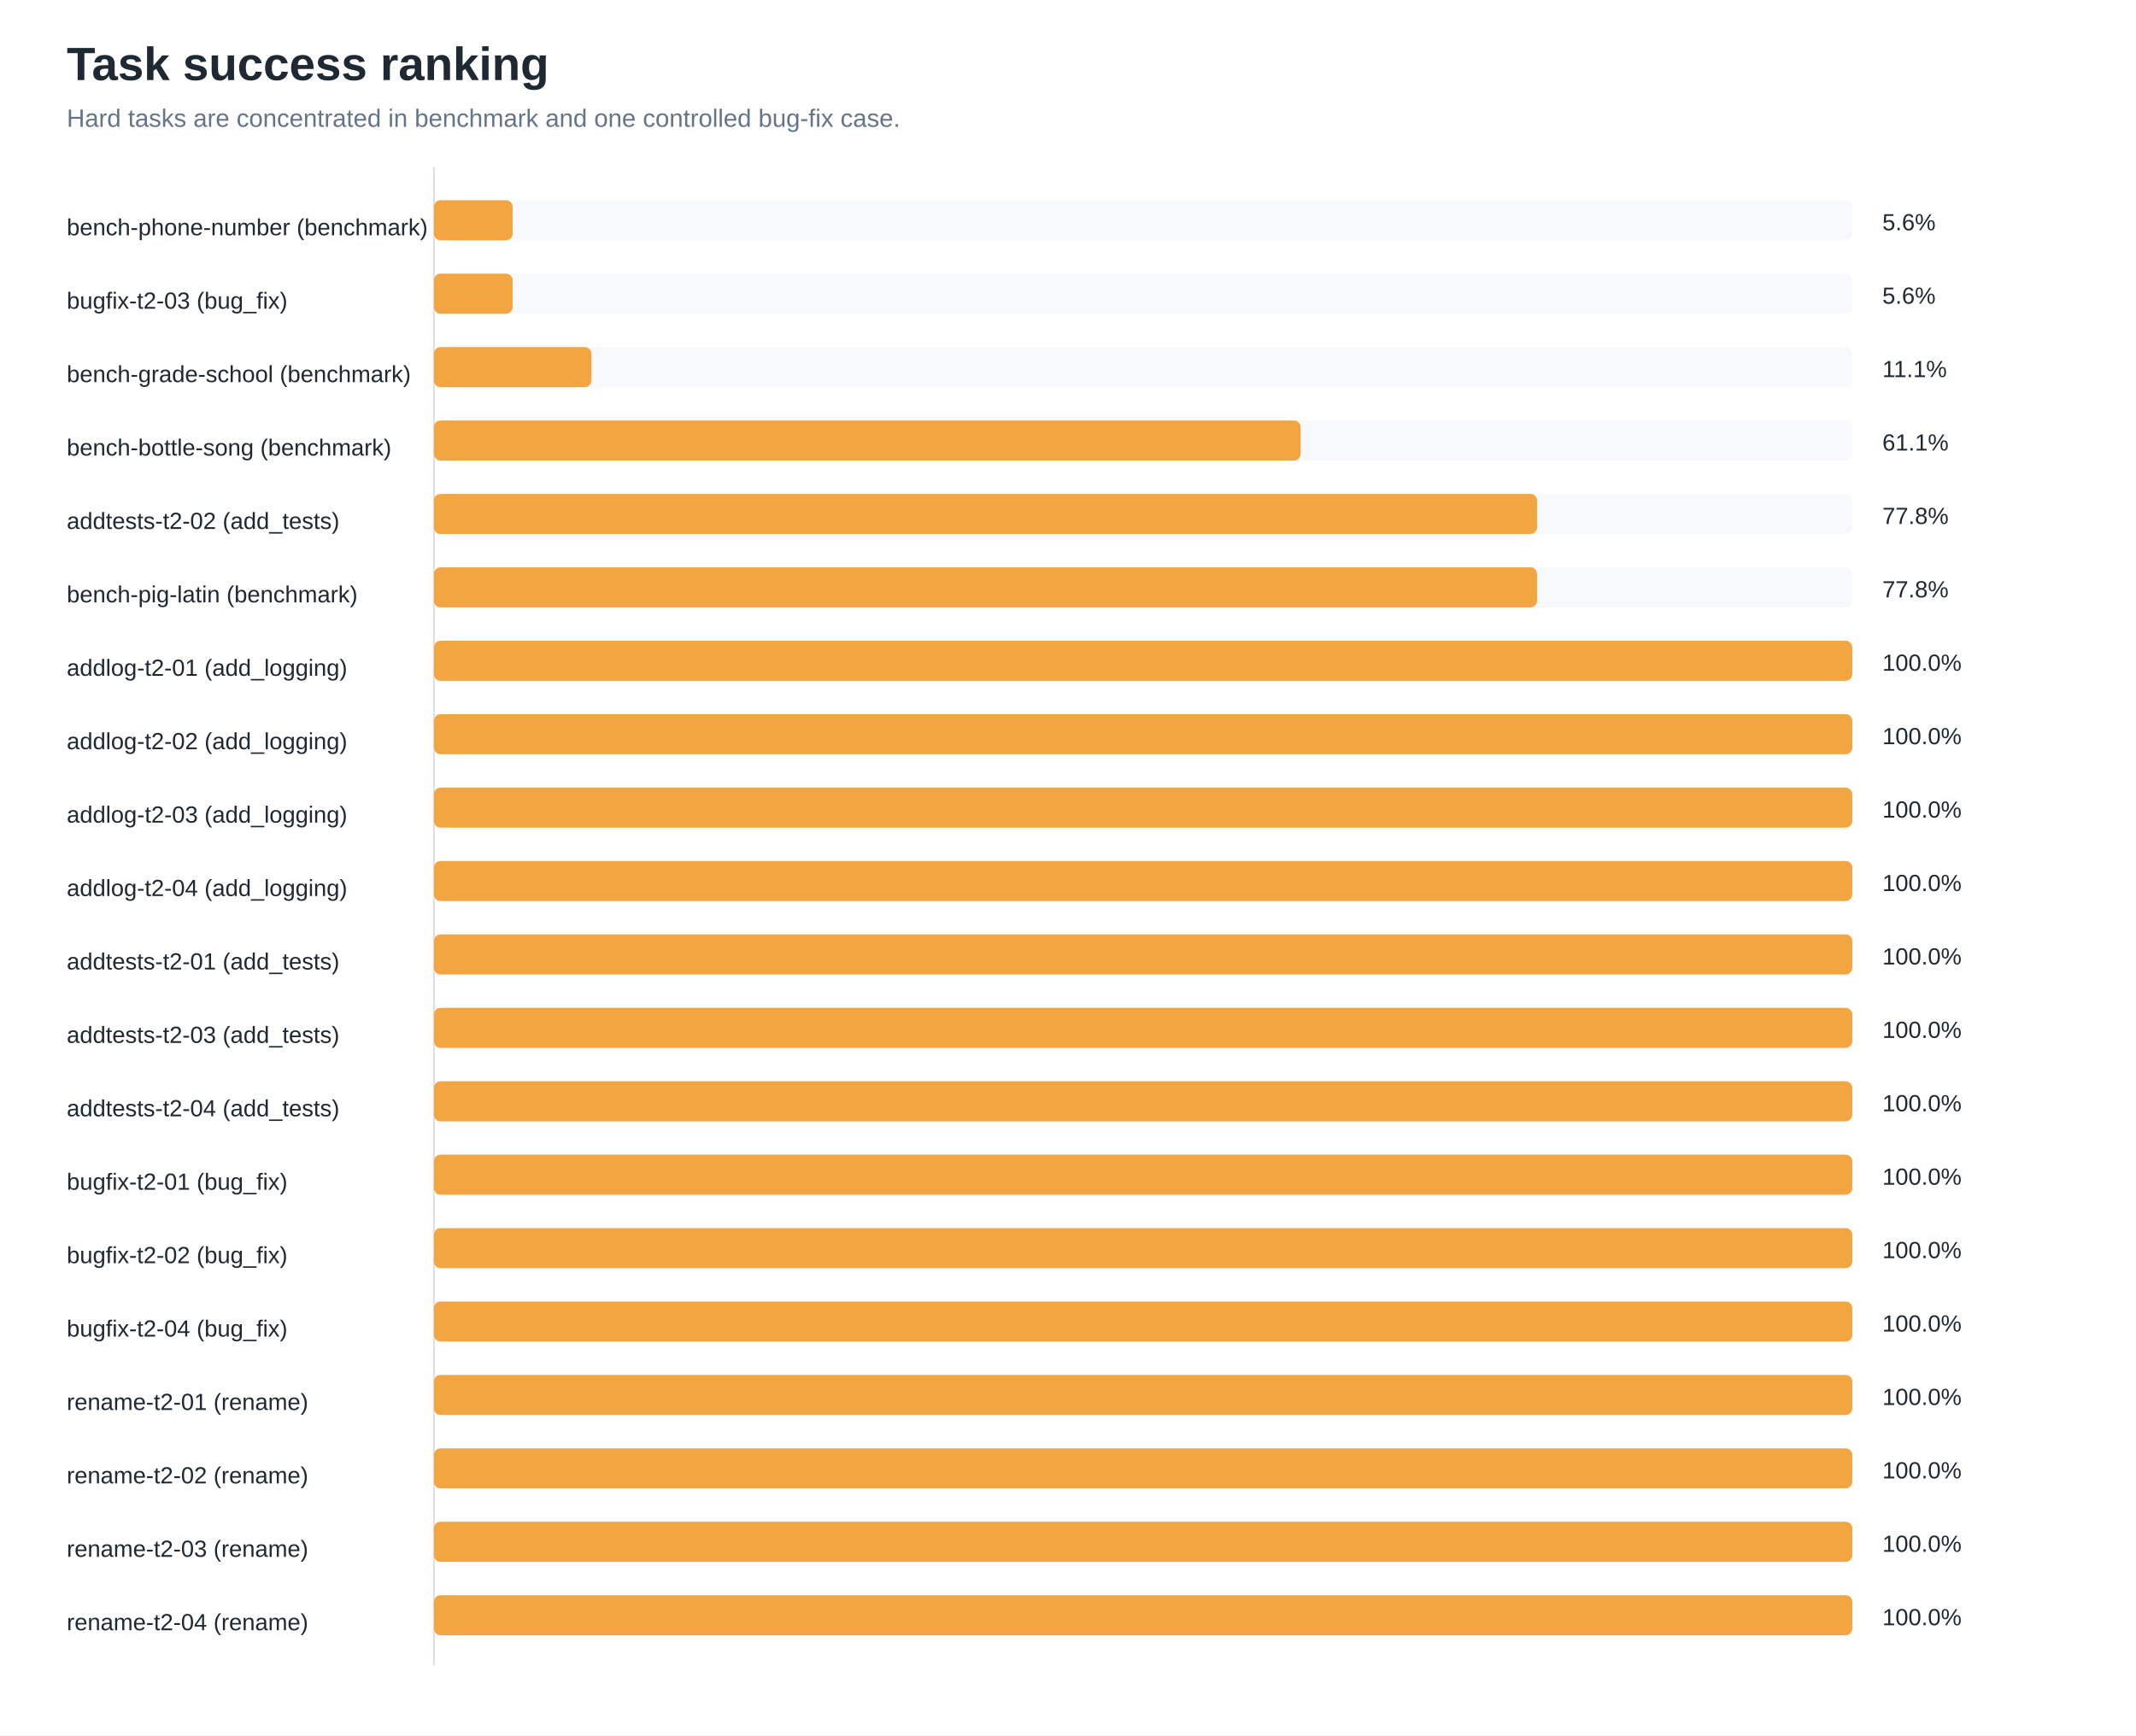
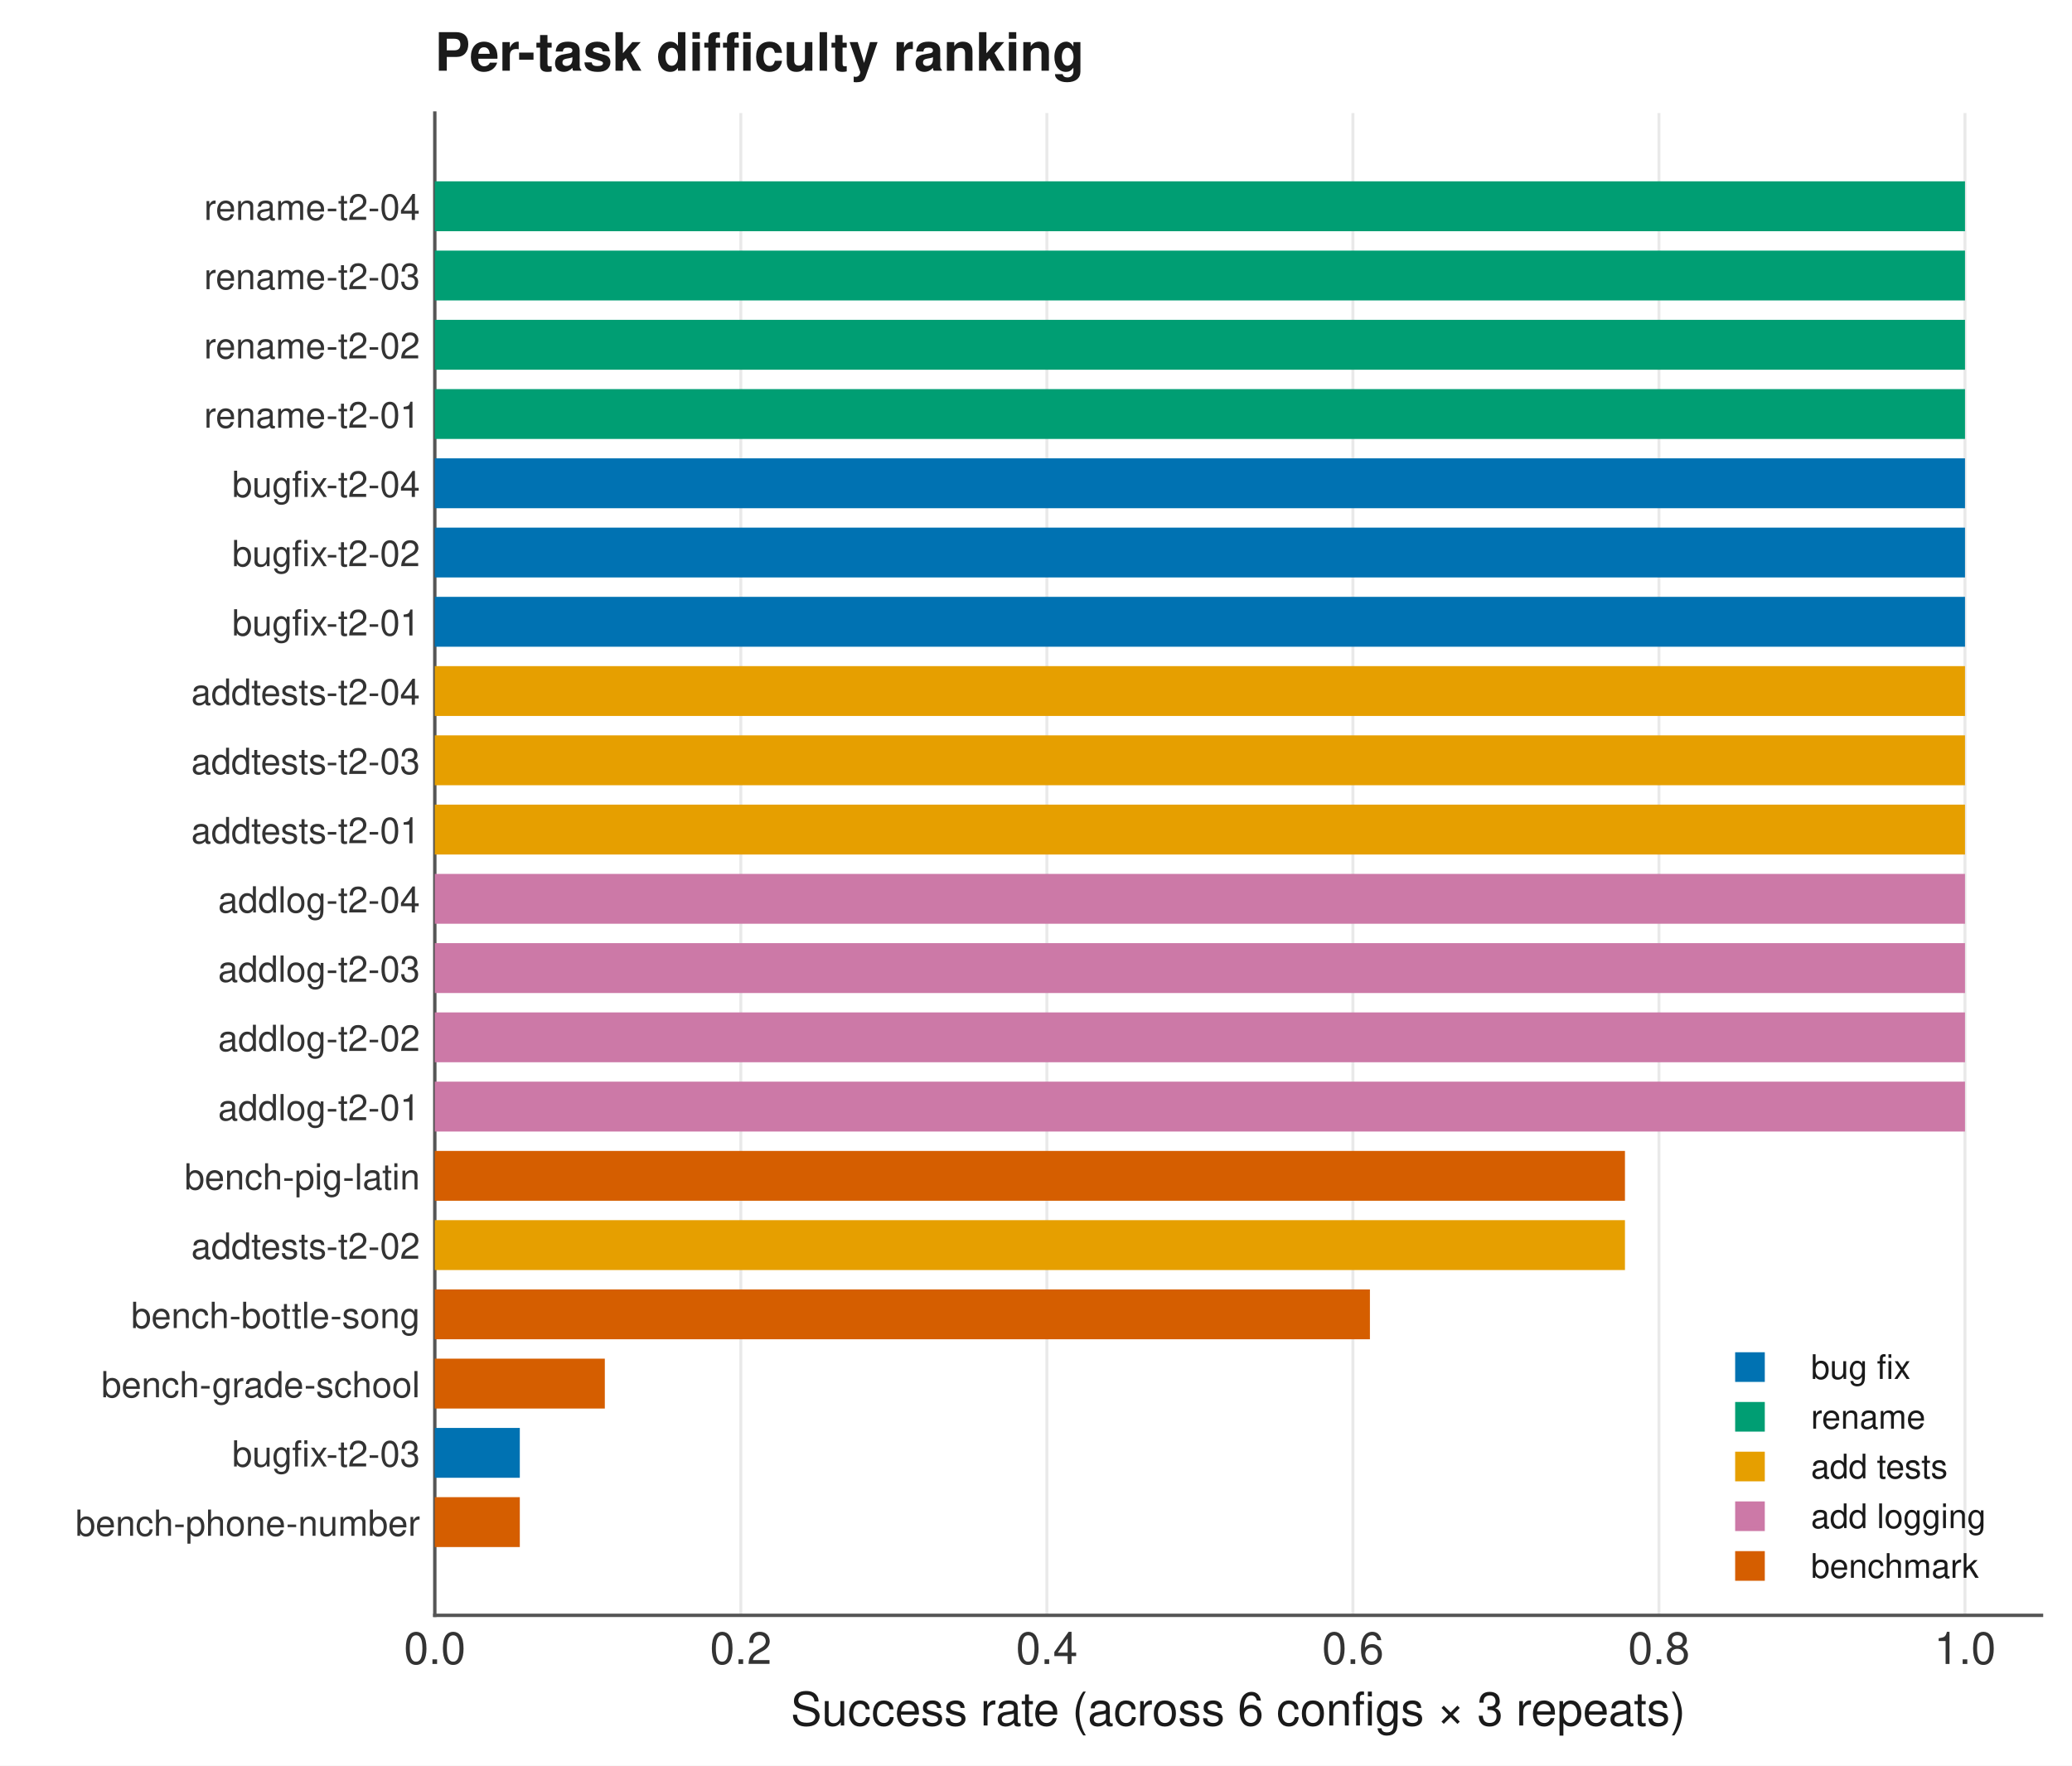
- <svg xmlns="http://www.w3.org/2000/svg" width="1280" height="1040" viewBox="0 0 1280 1040">
-   <rect width="1280" height="1040" fill="#ffffff" />
-   <style>
-   text { font-family: Arial, Helvetica, sans-serif; fill: #1f2933; }
-   .title { font-size: 28px; font-weight: 700; }
-   .subtitle { font-size: 15px; fill: #64748b; }
-   .label { font-size: 14px; }
-   .small { font-size: 12px; fill: #64748b; }
-   .axis { stroke: #d7dee8; stroke-width: 1; }
- </style>
-   <text x="40.0" y="48.0" class="title" text-anchor="start">Task success ranking</text>
-   <text x="40.0" y="76.0" class="subtitle" text-anchor="start">Hard tasks are concentrated in benchmark and one controlled bug-fix case.</text>
-   <line x1="260" y1="100" x2="260" y2="998" class="axis" />
-   <text x="40.0" y="141.0" class="label" text-anchor="start">bench-phone-number (benchmark)</text>
-   <rect x="260" y="120" width="850" height="24" fill="#f7f9fc" rx="4" />
-   <rect x="260" y="120" width="47.2" height="24" fill="#f2a541" rx="4" />
-   <text x="1128.0" y="138.0" class="label" text-anchor="start">5.6%</text>
-   <text x="40.0" y="185.0" class="label" text-anchor="start">bugfix-t2-03 (bug_fix)</text>
-   <rect x="260" y="164" width="850" height="24" fill="#f7f9fc" rx="4" />
-   <rect x="260" y="164" width="47.2" height="24" fill="#f2a541" rx="4" />
-   <text x="1128.0" y="182.0" class="label" text-anchor="start">5.6%</text>
-   <text x="40.0" y="229.0" class="label" text-anchor="start">bench-grade-school (benchmark)</text>
-   <rect x="260" y="208" width="850" height="24" fill="#f7f9fc" rx="4" />
-   <rect x="260" y="208" width="94.4" height="24" fill="#f2a541" rx="4" />
-   <text x="1128.0" y="226.0" class="label" text-anchor="start">11.1%</text>
-   <text x="40.0" y="273.0" class="label" text-anchor="start">bench-bottle-song (benchmark)</text>
-   <rect x="260" y="252" width="850" height="24" fill="#f7f9fc" rx="4" />
-   <rect x="260" y="252" width="519.4" height="24" fill="#f2a541" rx="4" />
-   <text x="1128.0" y="270.0" class="label" text-anchor="start">61.1%</text>
-   <text x="40.0" y="317.0" class="label" text-anchor="start">addtests-t2-02 (add_tests)</text>
-   <rect x="260" y="296" width="850" height="24" fill="#f7f9fc" rx="4" />
-   <rect x="260" y="296" width="661.1" height="24" fill="#f2a541" rx="4" />
-   <text x="1128.0" y="314.0" class="label" text-anchor="start">77.8%</text>
-   <text x="40.0" y="361.0" class="label" text-anchor="start">bench-pig-latin (benchmark)</text>
-   <rect x="260" y="340" width="850" height="24" fill="#f7f9fc" rx="4" />
-   <rect x="260" y="340" width="661.1" height="24" fill="#f2a541" rx="4" />
-   <text x="1128.0" y="358.0" class="label" text-anchor="start">77.8%</text>
-   <text x="40.0" y="405.0" class="label" text-anchor="start">addlog-t2-01 (add_logging)</text>
-   <rect x="260" y="384" width="850" height="24" fill="#f7f9fc" rx="4" />
-   <rect x="260" y="384" width="850.0" height="24" fill="#f2a541" rx="4" />
-   <text x="1128.0" y="402.0" class="label" text-anchor="start">100.0%</text>
-   <text x="40.0" y="449.0" class="label" text-anchor="start">addlog-t2-02 (add_logging)</text>
-   <rect x="260" y="428" width="850" height="24" fill="#f7f9fc" rx="4" />
-   <rect x="260" y="428" width="850.0" height="24" fill="#f2a541" rx="4" />
-   <text x="1128.0" y="446.0" class="label" text-anchor="start">100.0%</text>
-   <text x="40.0" y="493.0" class="label" text-anchor="start">addlog-t2-03 (add_logging)</text>
-   <rect x="260" y="472" width="850" height="24" fill="#f7f9fc" rx="4" />
-   <rect x="260" y="472" width="850.0" height="24" fill="#f2a541" rx="4" />
-   <text x="1128.0" y="490.0" class="label" text-anchor="start">100.0%</text>
-   <text x="40.0" y="537.0" class="label" text-anchor="start">addlog-t2-04 (add_logging)</text>
-   <rect x="260" y="516" width="850" height="24" fill="#f7f9fc" rx="4" />
-   <rect x="260" y="516" width="850.0" height="24" fill="#f2a541" rx="4" />
-   <text x="1128.0" y="534.0" class="label" text-anchor="start">100.0%</text>
-   <text x="40.0" y="581.0" class="label" text-anchor="start">addtests-t2-01 (add_tests)</text>
-   <rect x="260" y="560" width="850" height="24" fill="#f7f9fc" rx="4" />
-   <rect x="260" y="560" width="850.0" height="24" fill="#f2a541" rx="4" />
-   <text x="1128.0" y="578.0" class="label" text-anchor="start">100.0%</text>
-   <text x="40.0" y="625.0" class="label" text-anchor="start">addtests-t2-03 (add_tests)</text>
-   <rect x="260" y="604" width="850" height="24" fill="#f7f9fc" rx="4" />
-   <rect x="260" y="604" width="850.0" height="24" fill="#f2a541" rx="4" />
-   <text x="1128.0" y="622.0" class="label" text-anchor="start">100.0%</text>
-   <text x="40.0" y="669.0" class="label" text-anchor="start">addtests-t2-04 (add_tests)</text>
-   <rect x="260" y="648" width="850" height="24" fill="#f7f9fc" rx="4" />
-   <rect x="260" y="648" width="850.0" height="24" fill="#f2a541" rx="4" />
-   <text x="1128.0" y="666.0" class="label" text-anchor="start">100.0%</text>
-   <text x="40.0" y="713.0" class="label" text-anchor="start">bugfix-t2-01 (bug_fix)</text>
-   <rect x="260" y="692" width="850" height="24" fill="#f7f9fc" rx="4" />
-   <rect x="260" y="692" width="850.0" height="24" fill="#f2a541" rx="4" />
-   <text x="1128.0" y="710.0" class="label" text-anchor="start">100.0%</text>
-   <text x="40.0" y="757.0" class="label" text-anchor="start">bugfix-t2-02 (bug_fix)</text>
-   <rect x="260" y="736" width="850" height="24" fill="#f7f9fc" rx="4" />
-   <rect x="260" y="736" width="850.0" height="24" fill="#f2a541" rx="4" />
-   <text x="1128.0" y="754.0" class="label" text-anchor="start">100.0%</text>
-   <text x="40.0" y="801.0" class="label" text-anchor="start">bugfix-t2-04 (bug_fix)</text>
-   <rect x="260" y="780" width="850" height="24" fill="#f7f9fc" rx="4" />
-   <rect x="260" y="780" width="850.0" height="24" fill="#f2a541" rx="4" />
-   <text x="1128.0" y="798.0" class="label" text-anchor="start">100.0%</text>
-   <text x="40.0" y="845.0" class="label" text-anchor="start">rename-t2-01 (rename)</text>
-   <rect x="260" y="824" width="850" height="24" fill="#f7f9fc" rx="4" />
-   <rect x="260" y="824" width="850.0" height="24" fill="#f2a541" rx="4" />
-   <text x="1128.0" y="842.0" class="label" text-anchor="start">100.0%</text>
-   <text x="40.0" y="889.0" class="label" text-anchor="start">rename-t2-02 (rename)</text>
-   <rect x="260" y="868" width="850" height="24" fill="#f7f9fc" rx="4" />
-   <rect x="260" y="868" width="850.0" height="24" fill="#f2a541" rx="4" />
-   <text x="1128.0" y="886.0" class="label" text-anchor="start">100.0%</text>
-   <text x="40.0" y="933.0" class="label" text-anchor="start">rename-t2-03 (rename)</text>
-   <rect x="260" y="912" width="850" height="24" fill="#f7f9fc" rx="4" />
-   <rect x="260" y="912" width="850.0" height="24" fill="#f2a541" rx="4" />
-   <text x="1128.0" y="930.0" class="label" text-anchor="start">100.0%</text>
-   <text x="40.0" y="977.0" class="label" text-anchor="start">rename-t2-04 (rename)</text>
-   <rect x="260" y="956" width="850" height="24" fill="#f7f9fc" rx="4" />
-   <rect x="260" y="956" width="850.0" height="24" fill="#f2a541" rx="4" />
-   <text x="1128.0" y="974.0" class="label" text-anchor="start">100.0%</text>
+ <svg xmlns="http://www.w3.org/2000/svg" xmlns:xlink="http://www.w3.org/1999/xlink" width="489.322pt" height="417.022pt" viewBox="0 0 489.322 417.022" version="1.1">
+   <defs>
+     <style type="text/css">*{stroke-linejoin: round; stroke-linecap: butt}</style>
+   </defs>
+   <g id="figure_1">
+     <g id="patch_1">
+       <path d="M 0 417.022  L 489.322 417.022  L 489.322 0  L 0 0  z " style="fill: #ffffff" />
+     </g>
+     <g id="axes_1">
+       <g id="patch_2">
+         <path d="M 102.682 381.514  L 482.122 381.514  L 482.122 26.698  L 102.682 26.698  z " style="fill: #ffffff" />
+       </g>
+       <g id="matplotlib.axis_1">
+         <g id="xtick_1">
+           <g id="line2d_1">
+             <path d="M 102.682 381.514  L 102.682 26.698  " clip-path="url(#pb0997cccf2)" style="fill: none; stroke: #e9e9e9; stroke-width: 0.7; stroke-linecap: square" />
+           </g>
+           <g id="line2d_2" />
+           <g id="text_1">
+             <text style="font-size: 10.5px; font-family: 'Helvetica', 'Arial', 'DejaVu Sans', sans-serif; text-anchor: middle; fill: #333333" x="102.682" y="392.992" transform="rotate(-0 102.682 392.9924)">0.0</text>
+           </g>
+         </g>
+         <g id="xtick_2">
+           <g id="line2d_3">
+             <path d="M 174.956 381.514  L 174.956 26.698  " clip-path="url(#pb0997cccf2)" style="fill: none; stroke: #e9e9e9; stroke-width: 0.7; stroke-linecap: square" />
+           </g>
+           <g id="line2d_4" />
+           <g id="text_2">
+             <text style="font-size: 10.5px; font-family: 'Helvetica', 'Arial', 'DejaVu Sans', sans-serif; text-anchor: middle; fill: #333333" x="174.956" y="392.992" transform="rotate(-0 174.9562 392.9924)">0.2</text>
+           </g>
+         </g>
+         <g id="xtick_3">
+           <g id="line2d_5">
+             <path d="M 247.231 381.514  L 247.231 26.698  " clip-path="url(#pb0997cccf2)" style="fill: none; stroke: #e9e9e9; stroke-width: 0.7; stroke-linecap: square" />
+           </g>
+           <g id="line2d_6" />
+           <g id="text_3">
+             <text style="font-size: 10.5px; font-family: 'Helvetica', 'Arial', 'DejaVu Sans', sans-serif; text-anchor: middle; fill: #333333" x="247.231" y="392.992" transform="rotate(-0 247.2305 392.9924)">0.4</text>
+           </g>
+         </g>
+         <g id="xtick_4">
+           <g id="line2d_7">
+             <path d="M 319.505 381.514  L 319.505 26.698  " clip-path="url(#pb0997cccf2)" style="fill: none; stroke: #e9e9e9; stroke-width: 0.7; stroke-linecap: square" />
+           </g>
+           <g id="line2d_8" />
+           <g id="text_4">
+             <text style="font-size: 10.5px; font-family: 'Helvetica', 'Arial', 'DejaVu Sans', sans-serif; text-anchor: middle; fill: #333333" x="319.505" y="392.992" transform="rotate(-0 319.5048 392.9924)">0.6</text>
+           </g>
+         </g>
+         <g id="xtick_5">
+           <g id="line2d_9">
+             <path d="M 391.779 381.514  L 391.779 26.698  " clip-path="url(#pb0997cccf2)" style="fill: none; stroke: #e9e9e9; stroke-width: 0.7; stroke-linecap: square" />
+           </g>
+           <g id="line2d_10" />
+           <g id="text_5">
+             <text style="font-size: 10.5px; font-family: 'Helvetica', 'Arial', 'DejaVu Sans', sans-serif; text-anchor: middle; fill: #333333" x="391.779" y="392.992" transform="rotate(-0 391.7791 392.9924)">0.8</text>
+           </g>
+         </g>
+         <g id="xtick_6">
+           <g id="line2d_11">
+             <path d="M 464.053 381.514  L 464.053 26.698  " clip-path="url(#pb0997cccf2)" style="fill: none; stroke: #e9e9e9; stroke-width: 0.7; stroke-linecap: square" />
+           </g>
+           <g id="line2d_12" />
+           <g id="text_6">
+             <text style="font-size: 10.5px; font-family: 'Helvetica', 'Arial', 'DejaVu Sans', sans-serif; text-anchor: middle; fill: #333333" x="464.053" y="392.992" transform="rotate(-0 464.0534 392.9924)">1.0</text>
+           </g>
+         </g>
+         <g id="text_7">
+           <text style="font-size: 11px; font-family: 'Helvetica', 'Arial', 'DejaVu Sans', sans-serif; text-anchor: middle; fill: #1a1a1a" x="292.402" y="407.534" transform="rotate(-0 292.402 407.5344)">Success rate (across 6 configs × 3 repeats)</text>
+         </g>
+       </g>
+       <g id="matplotlib.axis_2">
+         <g id="ytick_1">
+           <g id="line2d_13" />
+           <g id="text_8">
+             <text style="font-size: 8.5px; font-family: 'Helvetica', 'Arial', 'DejaVu Sans', sans-serif; text-anchor: end; fill: #333333" x="99.182" y="362.727" transform="rotate(-0 99.18195 362.7269)">bench-phone-number</text>
+           </g>
+         </g>
+         <g id="ytick_2">
+           <g id="line2d_14" />
+           <g id="text_9">
+             <text style="font-size: 8.5px; font-family: 'Helvetica', 'Arial', 'DejaVu Sans', sans-serif; text-anchor: end; fill: #333333" x="99.182" y="346.37" transform="rotate(-0 99.18195 346.3699)">bugfix-t2-03</text>
+           </g>
+         </g>
+         <g id="ytick_3">
+           <g id="line2d_15" />
+           <g id="text_10">
+             <text style="font-size: 8.5px; font-family: 'Helvetica', 'Arial', 'DejaVu Sans', sans-serif; text-anchor: end; fill: #333333" x="99.182" y="330.013" transform="rotate(-0 99.18195 330.0129)">bench-grade-school</text>
+           </g>
+         </g>
+         <g id="ytick_4">
+           <g id="line2d_16" />
+           <g id="text_11">
+             <text style="font-size: 8.5px; font-family: 'Helvetica', 'Arial', 'DejaVu Sans', sans-serif; text-anchor: end; fill: #333333" x="99.182" y="313.656" transform="rotate(-0 99.18195 313.6559)">bench-bottle-song</text>
+           </g>
+         </g>
+         <g id="ytick_5">
+           <g id="line2d_17" />
+           <g id="text_12">
+             <text style="font-size: 8.5px; font-family: 'Helvetica', 'Arial', 'DejaVu Sans', sans-serif; text-anchor: end; fill: #333333" x="99.182" y="297.299" transform="rotate(-0 99.18195 297.2989)">addtests-t2-02</text>
+           </g>
+         </g>
+         <g id="ytick_6">
+           <g id="line2d_18" />
+           <g id="text_13">
+             <text style="font-size: 8.5px; font-family: 'Helvetica', 'Arial', 'DejaVu Sans', sans-serif; text-anchor: end; fill: #333333" x="99.182" y="280.942" transform="rotate(-0 99.18195 280.9419)">bench-pig-latin</text>
+           </g>
+         </g>
+         <g id="ytick_7">
+           <g id="line2d_19" />
+           <g id="text_14">
+             <text style="font-size: 8.5px; font-family: 'Helvetica', 'Arial', 'DejaVu Sans', sans-serif; text-anchor: end; fill: #333333" x="99.182" y="264.585" transform="rotate(-0 99.18195 264.5849)">addlog-t2-01</text>
+           </g>
+         </g>
+         <g id="ytick_8">
+           <g id="line2d_20" />
+           <g id="text_15">
+             <text style="font-size: 8.5px; font-family: 'Helvetica', 'Arial', 'DejaVu Sans', sans-serif; text-anchor: end; fill: #333333" x="99.182" y="248.228" transform="rotate(-0 99.18195 248.2279)">addlog-t2-02</text>
+           </g>
+         </g>
+         <g id="ytick_9">
+           <g id="line2d_21" />
+           <g id="text_16">
+             <text style="font-size: 8.5px; font-family: 'Helvetica', 'Arial', 'DejaVu Sans', sans-serif; text-anchor: end; fill: #333333" x="99.182" y="231.871" transform="rotate(-0 99.18195 231.8709)">addlog-t2-03</text>
+           </g>
+         </g>
+         <g id="ytick_10">
+           <g id="line2d_22" />
+           <g id="text_17">
+             <text style="font-size: 8.5px; font-family: 'Helvetica', 'Arial', 'DejaVu Sans', sans-serif; text-anchor: end; fill: #333333" x="99.182" y="215.514" transform="rotate(-0 99.18195 215.5139)">addlog-t2-04</text>
+           </g>
+         </g>
+         <g id="ytick_11">
+           <g id="line2d_23" />
+           <g id="text_18">
+             <text style="font-size: 8.5px; font-family: 'Helvetica', 'Arial', 'DejaVu Sans', sans-serif; text-anchor: end; fill: #333333" x="99.182" y="199.157" transform="rotate(-0 99.18195 199.1569)">addtests-t2-01</text>
+           </g>
+         </g>
+         <g id="ytick_12">
+           <g id="line2d_24" />
+           <g id="text_19">
+             <text style="font-size: 8.5px; font-family: 'Helvetica', 'Arial', 'DejaVu Sans', sans-serif; text-anchor: end; fill: #333333" x="99.182" y="182.8" transform="rotate(-0 99.18195 182.7999)">addtests-t2-03</text>
+           </g>
+         </g>
+         <g id="ytick_13">
+           <g id="line2d_25" />
+           <g id="text_20">
+             <text style="font-size: 8.5px; font-family: 'Helvetica', 'Arial', 'DejaVu Sans', sans-serif; text-anchor: end; fill: #333333" x="99.182" y="166.443" transform="rotate(-0 99.18195 166.4429)">addtests-t2-04</text>
+           </g>
+         </g>
+         <g id="ytick_14">
+           <g id="line2d_26" />
+           <g id="text_21">
+             <text style="font-size: 8.5px; font-family: 'Helvetica', 'Arial', 'DejaVu Sans', sans-serif; text-anchor: end; fill: #333333" x="99.182" y="150.086" transform="rotate(-0 99.18195 150.0859)">bugfix-t2-01</text>
+           </g>
+         </g>
+         <g id="ytick_15">
+           <g id="line2d_27" />
+           <g id="text_22">
+             <text style="font-size: 8.5px; font-family: 'Helvetica', 'Arial', 'DejaVu Sans', sans-serif; text-anchor: end; fill: #333333" x="99.182" y="133.729" transform="rotate(-0 99.18195 133.7289)">bugfix-t2-02</text>
+           </g>
+         </g>
+         <g id="ytick_16">
+           <g id="line2d_28" />
+           <g id="text_23">
+             <text style="font-size: 8.5px; font-family: 'Helvetica', 'Arial', 'DejaVu Sans', sans-serif; text-anchor: end; fill: #333333" x="99.182" y="117.372" transform="rotate(-0 99.18195 117.3719)">bugfix-t2-04</text>
+           </g>
+         </g>
+         <g id="ytick_17">
+           <g id="line2d_29" />
+           <g id="text_24">
+             <text style="font-size: 8.5px; font-family: 'Helvetica', 'Arial', 'DejaVu Sans', sans-serif; text-anchor: end; fill: #333333" x="99.182" y="101.015" transform="rotate(-0 99.18195 101.0149)">rename-t2-01</text>
+           </g>
+         </g>
+         <g id="ytick_18">
+           <g id="line2d_30" />
+           <g id="text_25">
+             <text style="font-size: 8.5px; font-family: 'Helvetica', 'Arial', 'DejaVu Sans', sans-serif; text-anchor: end; fill: #333333" x="99.182" y="84.658" transform="rotate(-0 99.18195 84.6579)">rename-t2-02</text>
+           </g>
+         </g>
+         <g id="ytick_19">
+           <g id="line2d_31" />
+           <g id="text_26">
+             <text style="font-size: 8.5px; font-family: 'Helvetica', 'Arial', 'DejaVu Sans', sans-serif; text-anchor: end; fill: #333333" x="99.182" y="68.301" transform="rotate(-0 99.18195 68.3009)">rename-t2-03</text>
+           </g>
+         </g>
+         <g id="ytick_20">
+           <g id="line2d_32" />
+           <g id="text_27">
+             <text style="font-size: 8.5px; font-family: 'Helvetica', 'Arial', 'DejaVu Sans', sans-serif; text-anchor: end; fill: #333333" x="99.182" y="51.944" transform="rotate(-0 99.18195 51.9439)">rename-t2-04</text>
+           </g>
+         </g>
+       </g>
+       <g id="patch_3">
+         <path d="M 102.682 381.514  L 102.682 26.698  " style="fill: none; stroke: #555555; stroke-width: 0.8; stroke-linejoin: miter; stroke-linecap: square" />
+       </g>
+       <g id="patch_4">
+         <path d="M 102.682 381.514  L 482.122 381.514  " style="fill: none; stroke: #555555; stroke-width: 0.8; stroke-linejoin: miter; stroke-linecap: square" />
+       </g>
+       <g id="patch_5">
+         <path d="M 102.682 365.386  L 122.758 365.386  L 122.758 353.609  L 102.682 353.609  z " clip-path="url(#pb0997cccf2)" style="fill: #d55e00" />
+       </g>
+       <g id="patch_6">
+         <path d="M 102.682 349.029  L 122.758 349.029  L 122.758 337.252  L 102.682 337.252  z " clip-path="url(#pb0997cccf2)" style="fill: #0072b2" />
+       </g>
+       <g id="patch_7">
+         <path d="M 102.682 332.672  L 142.834 332.672  L 142.834 320.895  L 102.682 320.895  z " clip-path="url(#pb0997cccf2)" style="fill: #d55e00" />
+       </g>
+       <g id="patch_8">
+         <path d="M 102.682 316.315  L 323.52 316.315  L 323.52 304.538  L 102.682 304.538  z " clip-path="url(#pb0997cccf2)" style="fill: #d55e00" />
+       </g>
+       <g id="patch_9">
+         <path d="M 102.682 299.958  L 383.749 299.958  L 383.749 288.181  L 102.682 288.181  z " clip-path="url(#pb0997cccf2)" style="fill: #e69f00" />
+       </g>
+       <g id="patch_10">
+         <path d="M 102.682 283.601  L 383.749 283.601  L 383.749 271.824  L 102.682 271.824  z " clip-path="url(#pb0997cccf2)" style="fill: #d55e00" />
+       </g>
+       <g id="patch_11">
+         <path d="M 102.682 267.244  L 464.053 267.244  L 464.053 255.467  L 102.682 255.467  z " clip-path="url(#pb0997cccf2)" style="fill: #cc79a7" />
+       </g>
+       <g id="patch_12">
+         <path d="M 102.682 250.887  L 464.053 250.887  L 464.053 239.11  L 102.682 239.11  z " clip-path="url(#pb0997cccf2)" style="fill: #cc79a7" />
+       </g>
+       <g id="patch_13">
+         <path d="M 102.682 234.53  L 464.053 234.53  L 464.053 222.753  L 102.682 222.753  z " clip-path="url(#pb0997cccf2)" style="fill: #cc79a7" />
+       </g>
+       <g id="patch_14">
+         <path d="M 102.682 218.173  L 464.053 218.173  L 464.053 206.396  L 102.682 206.396  z " clip-path="url(#pb0997cccf2)" style="fill: #cc79a7" />
+       </g>
+       <g id="patch_15">
+         <path d="M 102.682 201.816  L 464.053 201.816  L 464.053 190.039  L 102.682 190.039  z " clip-path="url(#pb0997cccf2)" style="fill: #e69f00" />
+       </g>
+       <g id="patch_16">
+         <path d="M 102.682 185.459  L 464.053 185.459  L 464.053 173.682  L 102.682 173.682  z " clip-path="url(#pb0997cccf2)" style="fill: #e69f00" />
+       </g>
+       <g id="patch_17">
+         <path d="M 102.682 169.102  L 464.053 169.102  L 464.053 157.325  L 102.682 157.325  z " clip-path="url(#pb0997cccf2)" style="fill: #e69f00" />
+       </g>
+       <g id="patch_18">
+         <path d="M 102.682 152.745  L 464.053 152.745  L 464.053 140.968  L 102.682 140.968  z " clip-path="url(#pb0997cccf2)" style="fill: #0072b2" />
+       </g>
+       <g id="patch_19">
+         <path d="M 102.682 136.388  L 464.053 136.388  L 464.053 124.611  L 102.682 124.611  z " clip-path="url(#pb0997cccf2)" style="fill: #0072b2" />
+       </g>
+       <g id="patch_20">
+         <path d="M 102.682 120.031  L 464.053 120.031  L 464.053 108.254  L 102.682 108.254  z " clip-path="url(#pb0997cccf2)" style="fill: #0072b2" />
+       </g>
+       <g id="patch_21">
+         <path d="M 102.682 103.674  L 464.053 103.674  L 464.053 91.897  L 102.682 91.897  z " clip-path="url(#pb0997cccf2)" style="fill: #009e73" />
+       </g>
+       <g id="patch_22">
+         <path d="M 102.682 87.317  L 464.053 87.317  L 464.053 75.54  L 102.682 75.54  z " clip-path="url(#pb0997cccf2)" style="fill: #009e73" />
+       </g>
+       <g id="patch_23">
+         <path d="M 102.682 70.96  L 464.053 70.96  L 464.053 59.183  L 102.682 59.183  z " clip-path="url(#pb0997cccf2)" style="fill: #009e73" />
+       </g>
+       <g id="patch_24">
+         <path d="M 102.682 54.603  L 464.053 54.603  L 464.053 42.826  L 102.682 42.826  z " clip-path="url(#pb0997cccf2)" style="fill: #009e73" />
+       </g>
+       <g id="text_28">
+         <text style="font-weight: 700; font-size: 12.5px; font-family: 'Helvetica', 'Arial', 'DejaVu Sans', sans-serif; text-anchor: start; fill: #1a1a1a" x="102.682" y="16.698" transform="rotate(-0 102.682 16.69805)">Per-task difficulty ranking</text>
+       </g>
+       <g id="legend_1">
+         <g id="line2d_33">
+           <defs>
+             <path id="m9db1ed46ed" d="M -3 3  L 3 3  L 3 -3  L -3 -3  z " style="stroke: #0072b2; stroke-linejoin: miter" />
+           </defs>
+           <g>
+             <use xlink:href="#m9db1ed46ed" x="413.273" y="322.88" style="fill: #0072b2; stroke: #0072b2; stroke-linejoin: miter" />
+           </g>
+         </g>
+         <g id="text_29">
+           <text style="font-size: 8px; font-family: 'Helvetica', 'Arial', 'DejaVu Sans', sans-serif; text-anchor: start; fill: #1a1a1a" x="427.673" y="325.68" transform="rotate(-0 427.6732 325.6803)">bug fix</text>
+         </g>
+         <g id="line2d_34">
+           <defs>
+             <path id="m2f597e390d" d="M -3 3  L 3 3  L 3 -3  L -3 -3  z " style="stroke: #009e73; stroke-linejoin: miter" />
+           </defs>
+           <g>
+             <use xlink:href="#m2f597e390d" x="413.273" y="334.623" style="fill: #009e73; stroke: #009e73; stroke-linejoin: miter" />
+           </g>
+         </g>
+         <g id="text_30">
+           <text style="font-size: 8px; font-family: 'Helvetica', 'Arial', 'DejaVu Sans', sans-serif; text-anchor: start; fill: #1a1a1a" x="427.673" y="337.423" transform="rotate(-0 427.6732 337.4228)">rename</text>
+         </g>
+         <g id="line2d_35">
+           <defs>
+             <path id="m5f87af5188" d="M -3 3  L 3 3  L 3 -3  L -3 -3  z " style="stroke: #e69f00; stroke-linejoin: miter" />
+           </defs>
+           <g>
+             <use xlink:href="#m5f87af5188" x="413.273" y="346.365" style="fill: #e69f00; stroke: #e69f00; stroke-linejoin: miter" />
+           </g>
+         </g>
+         <g id="text_31">
+           <text style="font-size: 8px; font-family: 'Helvetica', 'Arial', 'DejaVu Sans', sans-serif; text-anchor: start; fill: #1a1a1a" x="427.673" y="349.165" transform="rotate(-0 427.6732 349.1653)">add tests</text>
+         </g>
+         <g id="line2d_36">
+           <defs>
+             <path id="mee732138bb" d="M -3 3  L 3 3  L 3 -3  L -3 -3  z " style="stroke: #cc79a7; stroke-linejoin: miter" />
+           </defs>
+           <g>
+             <use xlink:href="#mee732138bb" x="413.273" y="358.108" style="fill: #cc79a7; stroke: #cc79a7; stroke-linejoin: miter" />
+           </g>
+         </g>
+         <g id="text_32">
+           <text style="font-size: 8px; font-family: 'Helvetica', 'Arial', 'DejaVu Sans', sans-serif; text-anchor: start; fill: #1a1a1a" x="427.673" y="360.908" transform="rotate(-0 427.6732 360.9078)">add logging</text>
+         </g>
+         <g id="line2d_37">
+           <defs>
+             <path id="mf84865fb96" d="M -3 3  L 3 3  L 3 -3  L -3 -3  z " style="stroke: #d55e00; stroke-linejoin: miter" />
+           </defs>
+           <g>
+             <use xlink:href="#mf84865fb96" x="413.273" y="369.85" style="fill: #d55e00; stroke: #d55e00; stroke-linejoin: miter" />
+           </g>
+         </g>
+         <g id="text_33">
+           <text style="font-size: 8px; font-family: 'Helvetica', 'Arial', 'DejaVu Sans', sans-serif; text-anchor: start; fill: #1a1a1a" x="427.673" y="372.65" transform="rotate(-0 427.6732 372.6503)">benchmark</text>
+         </g>
+       </g>
+     </g>
+   </g>
+   <defs>
+     <clipPath id="pb0997cccf2">
+       <rect x="102.682" y="26.698" width="379.44" height="354.816" />
+     </clipPath>
+   </defs>
</svg>
